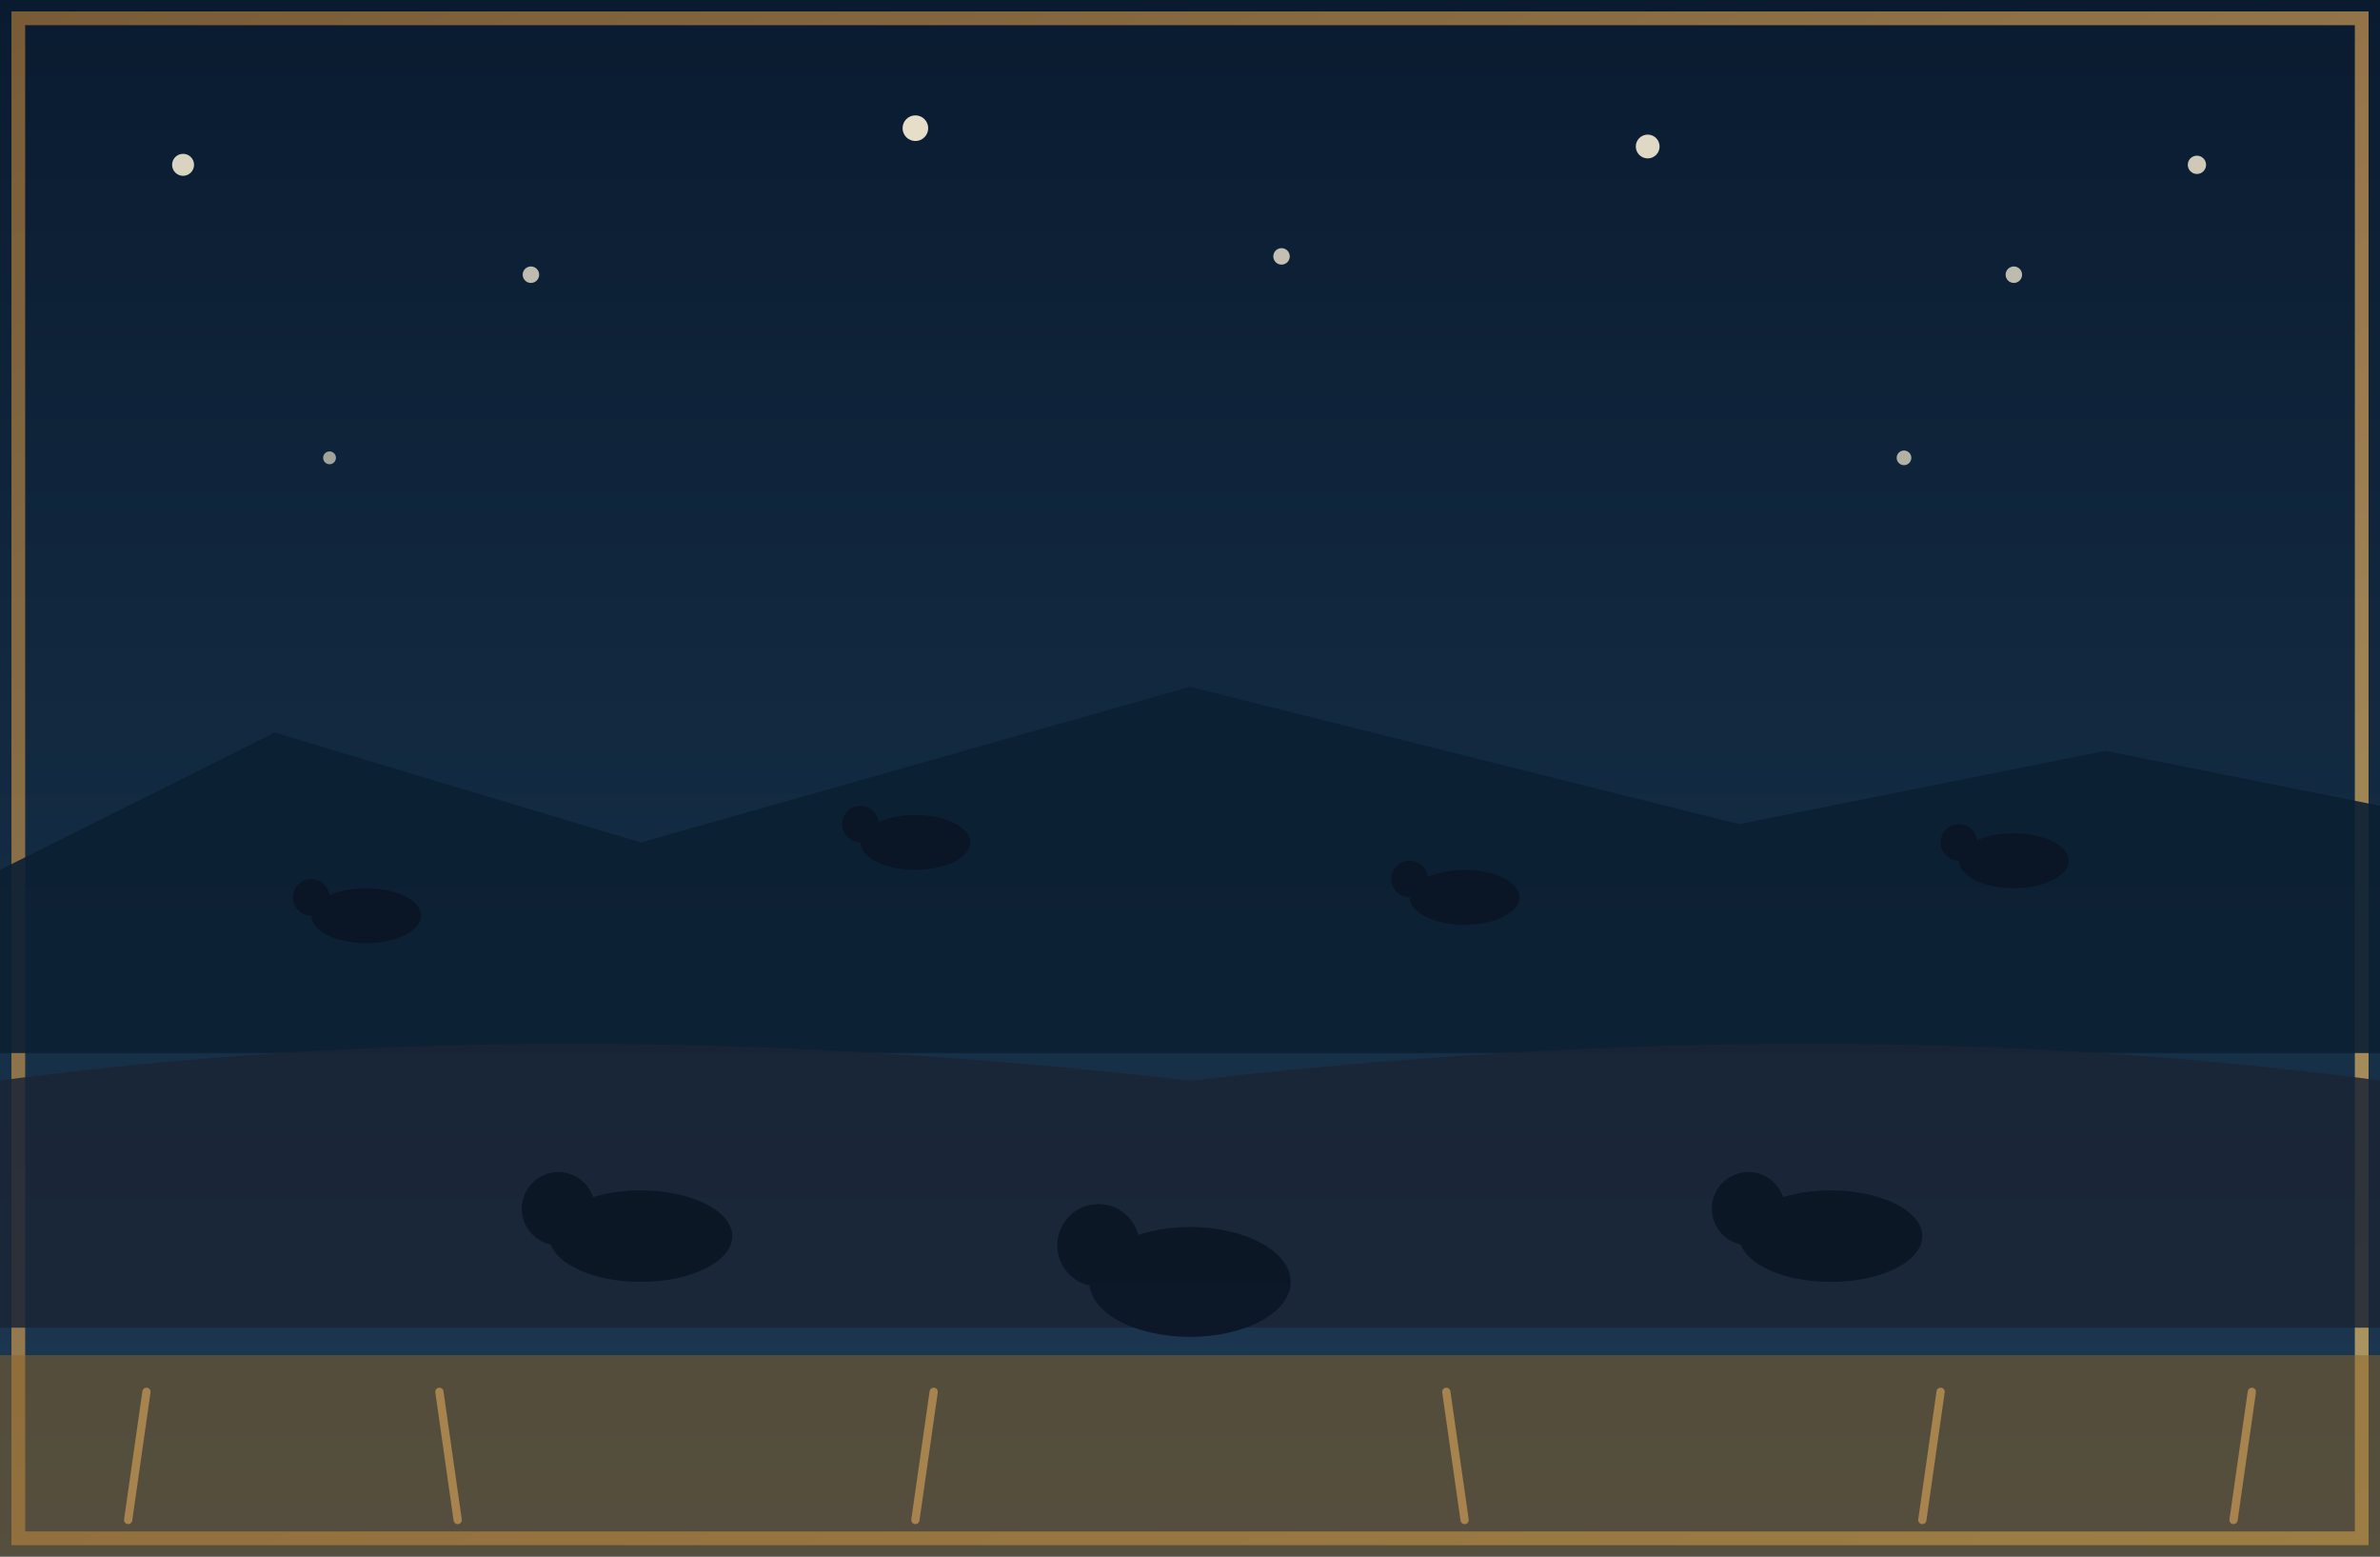
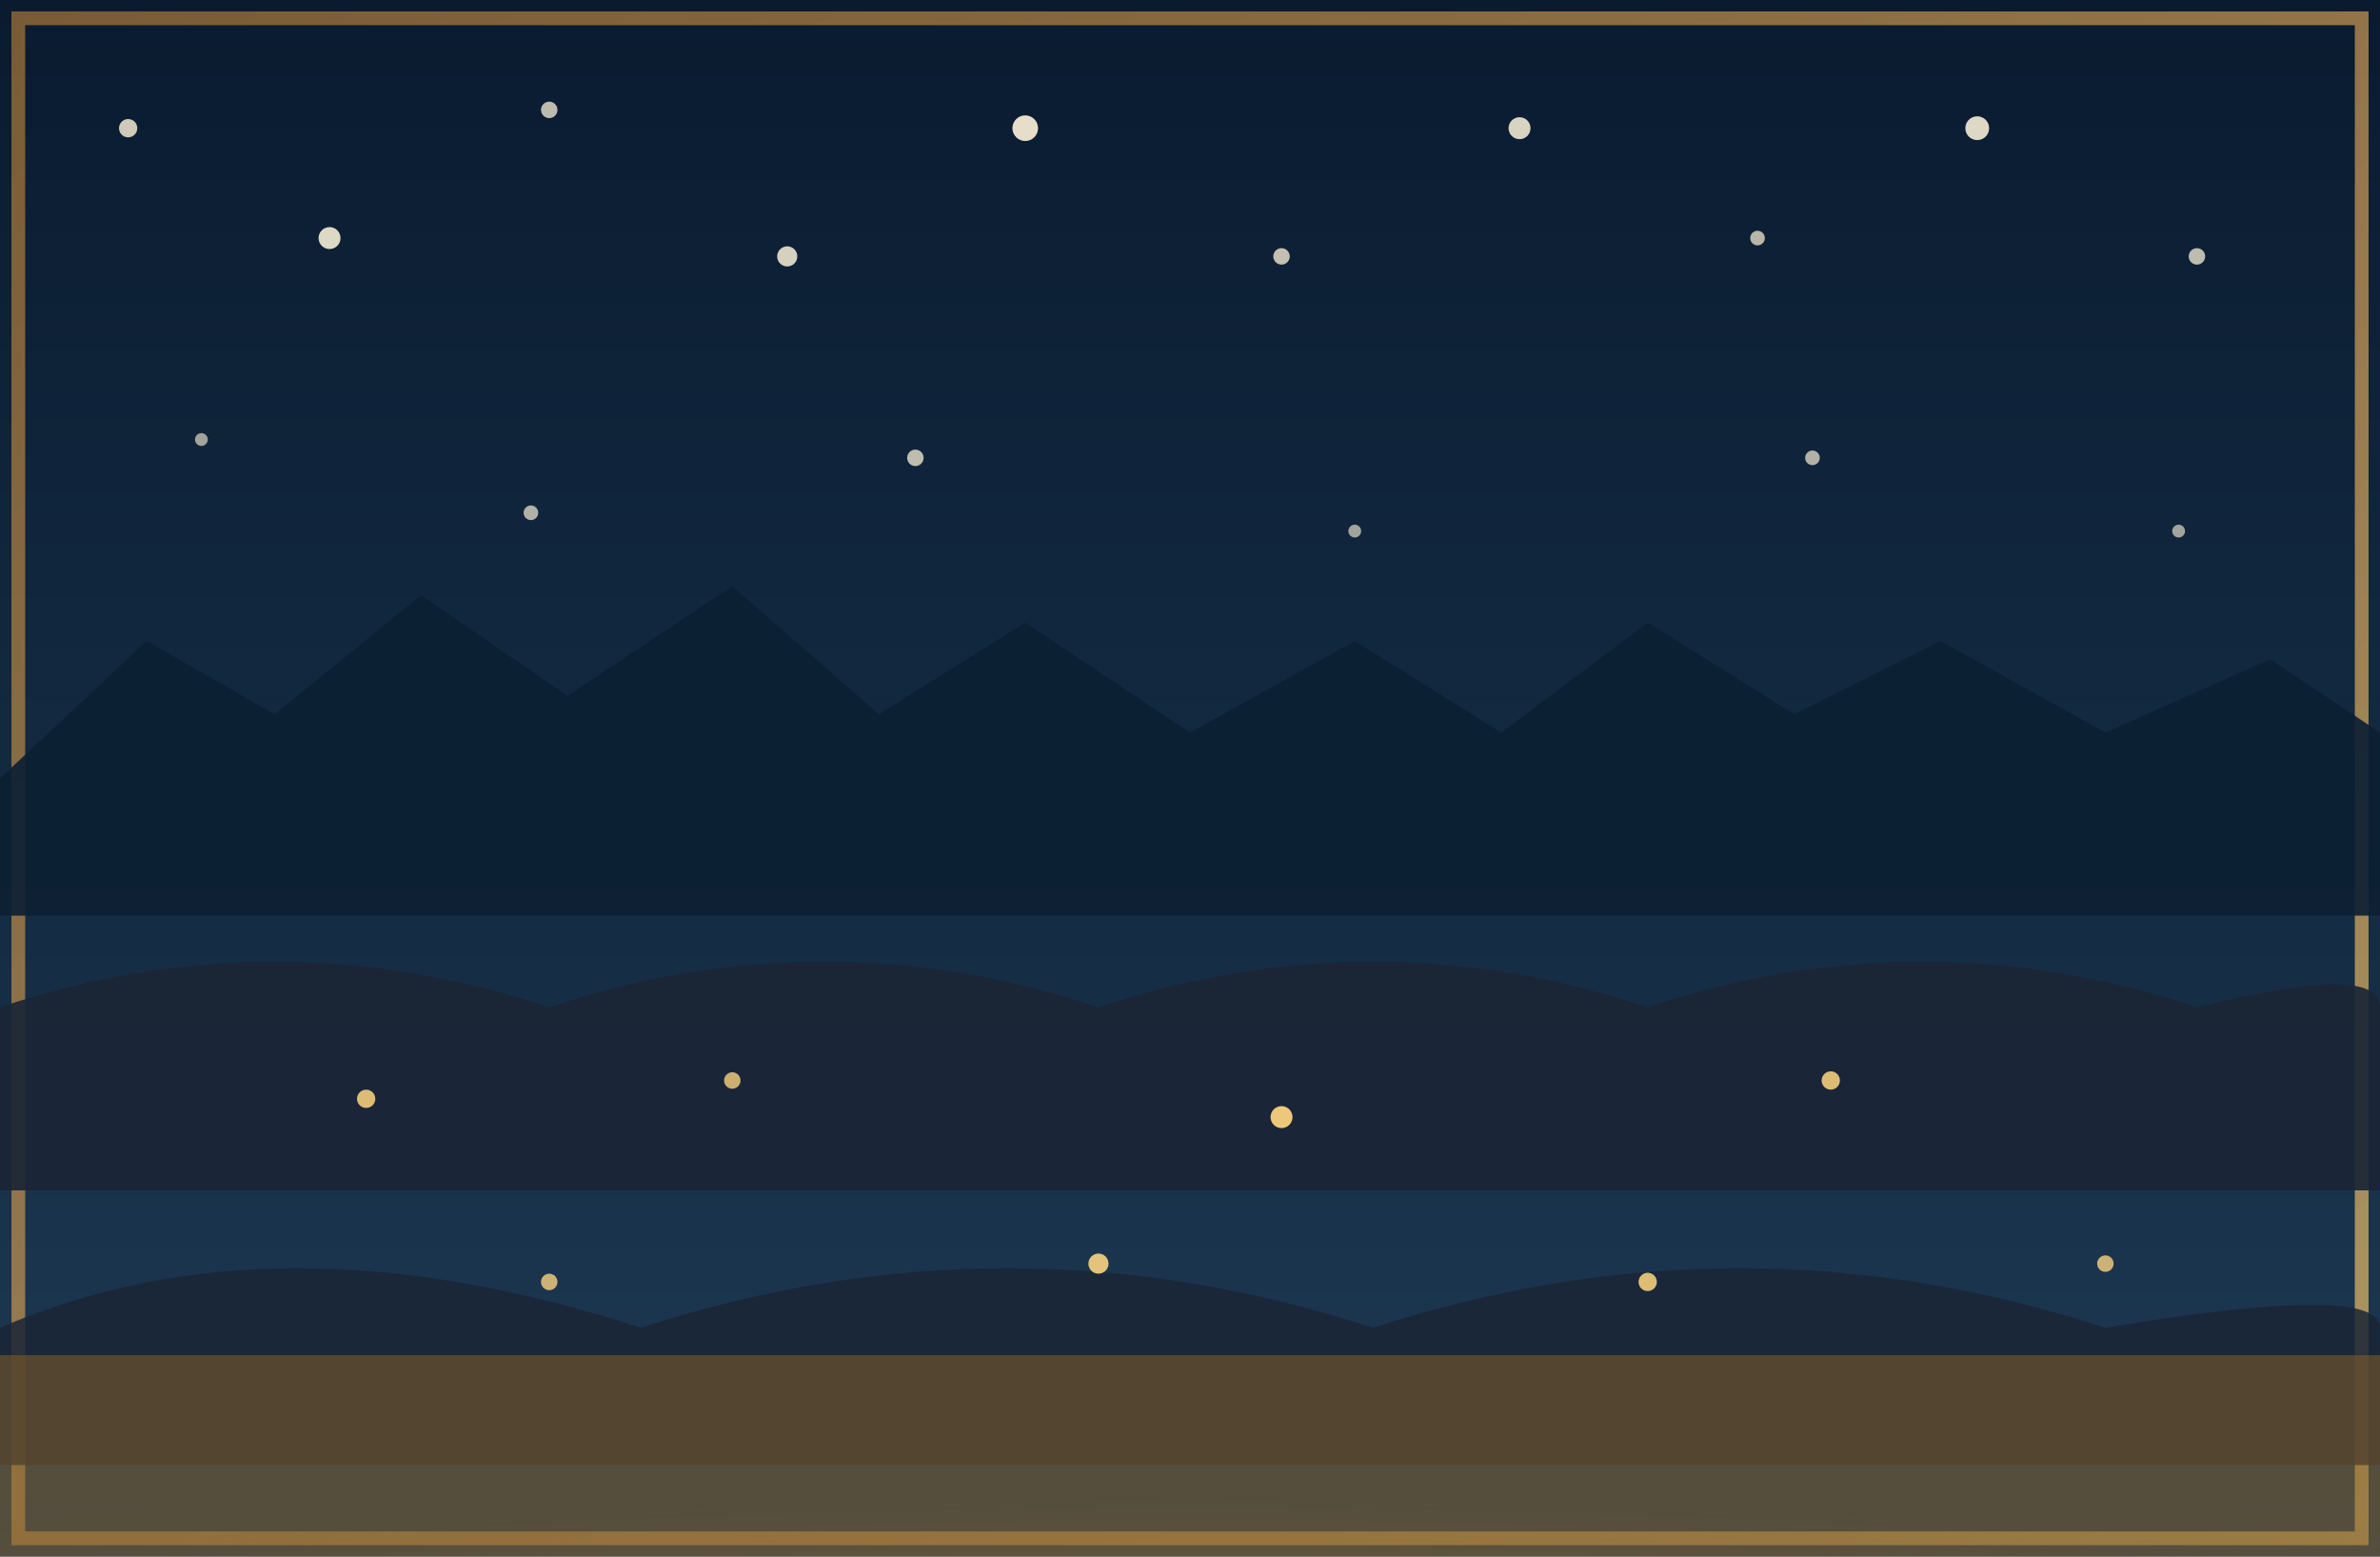
<svg xmlns="http://www.w3.org/2000/svg" width="260" height="170" viewBox="0 0 260 170" preserveAspectRatio="xMidYMid slice">
  <defs>
    <linearGradient id="unSky" x1="0" y1="0" x2="0" y2="1">
      <stop offset="0%" stop-color="#0a1b30" />
      <stop offset="60%" stop-color="#142d44" />
      <stop offset="100%" stop-color="#1f3a55" />
    </linearGradient>
    <linearGradient id="unFrame" x1="0" y1="0" x2="1" y2="1">
      <stop offset="0%" stop-color="#a87838" />
      <stop offset="60%" stop-color="#d4a058" />
      <stop offset="100%" stop-color="#e8c068" />
    </linearGradient>
+     <radialGradient id="unGlow" cx="50%" cy="100%" r="60%">
+       <stop offset="0%" stop-color="#e8c068" stop-opacity="0.40" />
+       <stop offset="60%" stop-color="#a87838" stop-opacity="0.18" />
+       <stop offset="100%" stop-color="#0c1f33" stop-opacity="0" />
+     </radialGradient>
  </defs>
  <rect width="260" height="170" fill="url(#unSky)" />
  <rect x="2" y="2" width="256" height="166" fill="none" stroke="url(#unFrame)" stroke-width="1.5" opacity="0.70" />
  <g fill="#f0e8d0">
-     <circle cx="20" cy="18" r="1.2" opacity="0.90" />
-     <circle cx="58" cy="30" r="0.9" opacity="0.78" />
-     <circle cx="100" cy="14" r="1.4" opacity="0.95" />
+     <circle cx="14" cy="14" r="1.0" opacity="0.85" />
+     <circle cx="36" cy="26" r="1.2" opacity="0.92" />
+     <circle cx="60" cy="12" r="0.9" opacity="0.78" />
+     <circle cx="86" cy="28" r="1.1" opacity="0.88" />
+     <circle cx="112" cy="14" r="1.4" opacity="0.95" />
    <circle cx="140" cy="28" r="0.9" opacity="0.80" />
-     <circle cx="180" cy="16" r="1.3" opacity="0.92" />
-     <circle cx="220" cy="30" r="0.9" opacity="0.78" />
-     <circle cx="240" cy="18" r="1.0" opacity="0.85" />
-     <circle cx="36" cy="50" r="0.7" opacity="0.65" />
-     <circle cx="208" cy="50" r="0.8" opacity="0.72" />
+     <circle cx="166" cy="14" r="1.2" opacity="0.90" />
+     <circle cx="192" cy="26" r="0.8" opacity="0.75" />
+     <circle cx="216" cy="14" r="1.3" opacity="0.92" />
+     <circle cx="240" cy="28" r="0.9" opacity="0.78" />
+     <circle cx="22" cy="48" r="0.7" opacity="0.65" />
+     <circle cx="58" cy="56" r="0.8" opacity="0.72" />
+     <circle cx="100" cy="50" r="0.9" opacity="0.78" />
+     <circle cx="148" cy="58" r="0.7" opacity="0.65" />
+     <circle cx="198" cy="50" r="0.8" opacity="0.72" />
+     <circle cx="238" cy="58" r="0.7" opacity="0.65" />
  </g>
-   <path d="M 0 95 L 30 80 L 70 92 L 130 75 L 190 90 L 230 82 L 260 88 L 260 115 L 0 115 Z" fill="#0c1f33" opacity="0.92" />
-   <path d="M 0 118 Q 60 110, 130 118 Q 200 110, 260 118 L 260 145 L 0 145 Z" fill="#1a2535" opacity="0.85" />
-   <g fill="#0a1525" opacity="0.90">
-     <ellipse cx="40" cy="100" rx="6" ry="3" />
-     <circle cx="34" cy="98" r="2" />
-     <ellipse cx="100" cy="92" rx="6" ry="3" />
-     <circle cx="94" cy="90" r="2" />
-     <ellipse cx="160" cy="98" rx="6" ry="3" />
-     <circle cx="154" cy="96" r="2" />
-     <ellipse cx="220" cy="94" rx="6" ry="3" />
-     <circle cx="214" cy="92" r="2" />
-     <ellipse cx="70" cy="135" rx="10" ry="5" />
-     <circle cx="61" cy="132" r="4" />
-     <ellipse cx="130" cy="140" rx="11" ry="6" />
-     <circle cx="120" cy="136" r="4.5" />
-     <ellipse cx="200" cy="135" rx="10" ry="5" />
-     <circle cx="191" cy="132" r="4" />
-   </g>
+   <path d="M 0 85 L 16 70 L 30 78 L 46 65 L 62 76 L 80 64 L 96 78 L 112 68 L 130 80 L 148 70 L 164 80 L 180 68 L 196 78 L 212 70 L 230 80 L 248 72 L 260 80 L 260 100 L 0 100 Z" fill="#0c1f33" opacity="0.92" />
+   <path d="M 0 110 Q 30 100, 60 110 Q 90 100, 120 110 Q 150 100, 180 110 Q 210 100, 240 110 Q 260 105, 260 110 L 260 130 L 0 130 Z" fill="#1a2535" opacity="0.92" />
+   <path d="M 0 145 Q 30 132, 70 145 Q 110 132, 150 145 Q 190 132, 230 145 Q 260 140, 260 145 L 260 160 L 0 160 Z" fill="#1a2535" opacity="0.85" />
+   <ellipse cx="130" cy="165" rx="180" ry="22" fill="url(#unGlow)" />
  <rect x="0" y="148" width="260" height="22" fill="#8c6428" opacity="0.50" />
-   <g stroke="#d4a058" stroke-width="0.9" fill="none" opacity="0.65" stroke-linecap="round">
-     <line x1="14" y1="166" x2="16" y2="152" />
-     <line x1="50" y1="166" x2="48" y2="152" />
-     <line x1="100" y1="166" x2="102" y2="152" />
-     <line x1="160" y1="166" x2="158" y2="152" />
-     <line x1="210" y1="166" x2="212" y2="152" />
-     <line x1="244" y1="166" x2="246" y2="152" />
+   <g fill="#ffd680">
+     <circle cx="40" cy="120" r="1.0" opacity="0.85" />
+     <circle cx="80" cy="118" r="0.9" opacity="0.78" />
+     <circle cx="140" cy="122" r="1.2" opacity="0.92" />
+     <circle cx="200" cy="118" r="1.0" opacity="0.85" />
+     <circle cx="60" cy="140" r="0.9" opacity="0.78" />
+     <circle cx="120" cy="138" r="1.1" opacity="0.88" />
+     <circle cx="180" cy="140" r="1.0" opacity="0.85" />
+     <circle cx="230" cy="138" r="0.9" opacity="0.78" />
  </g>
</svg>
